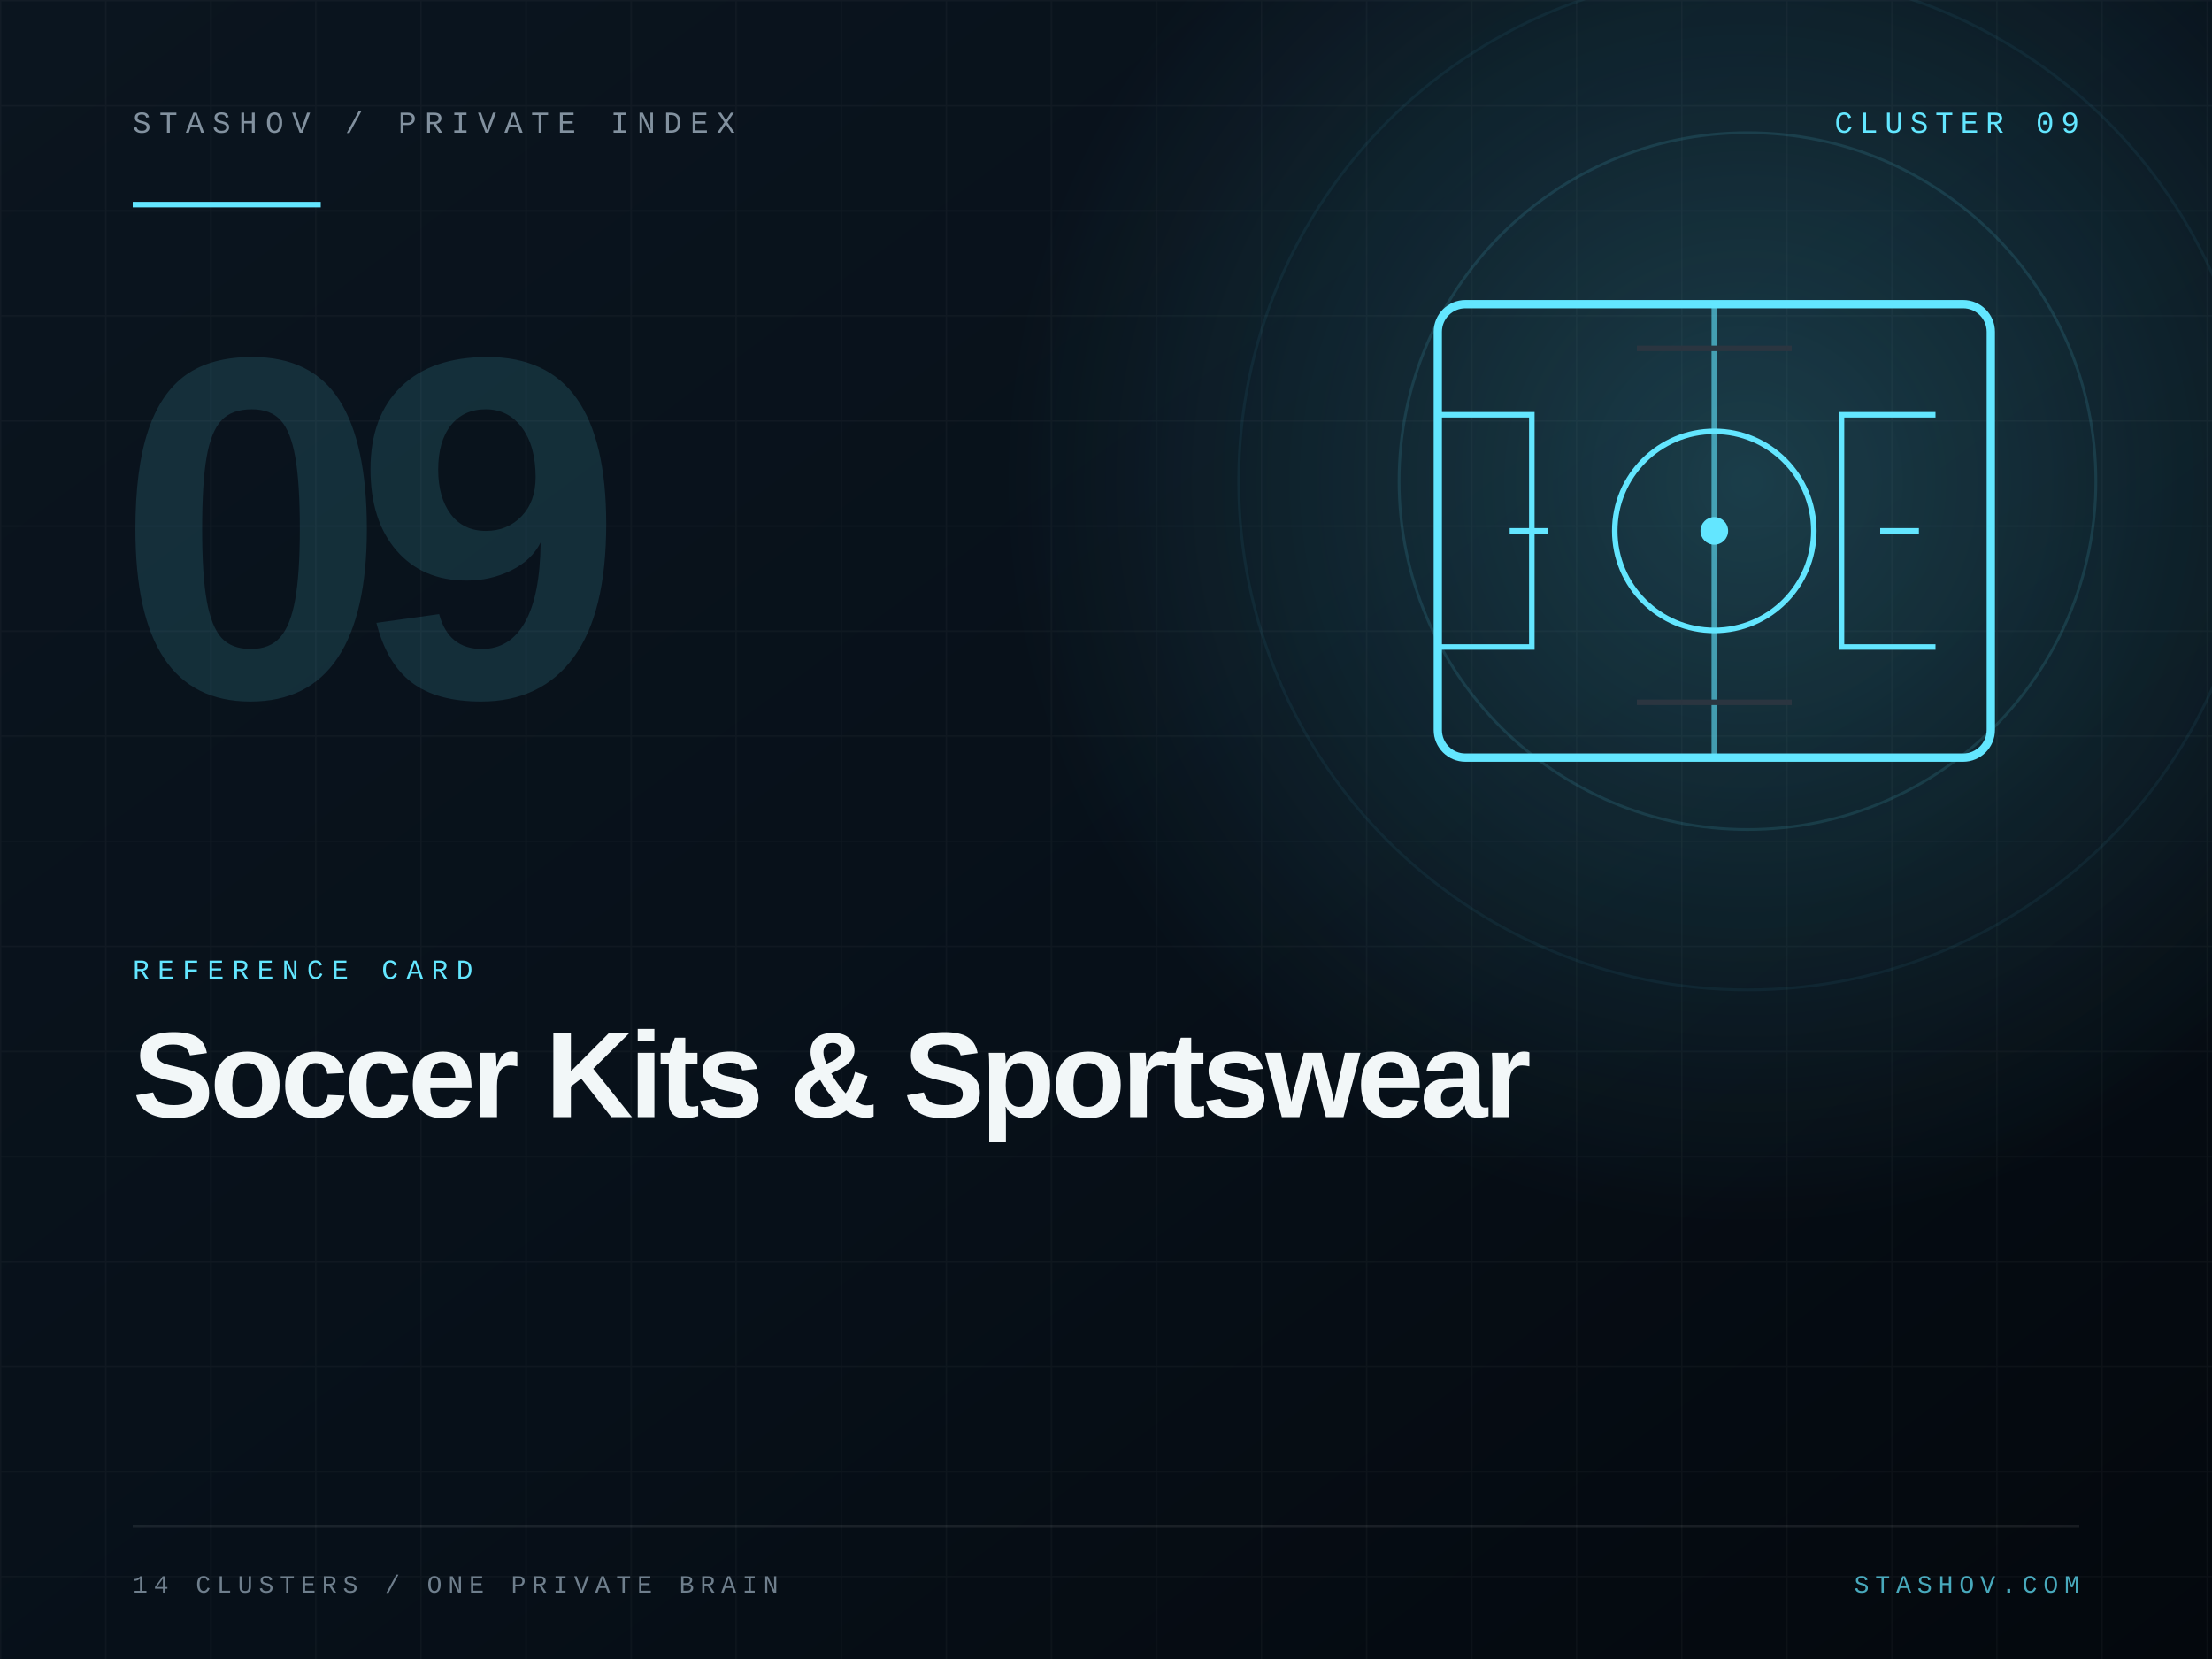
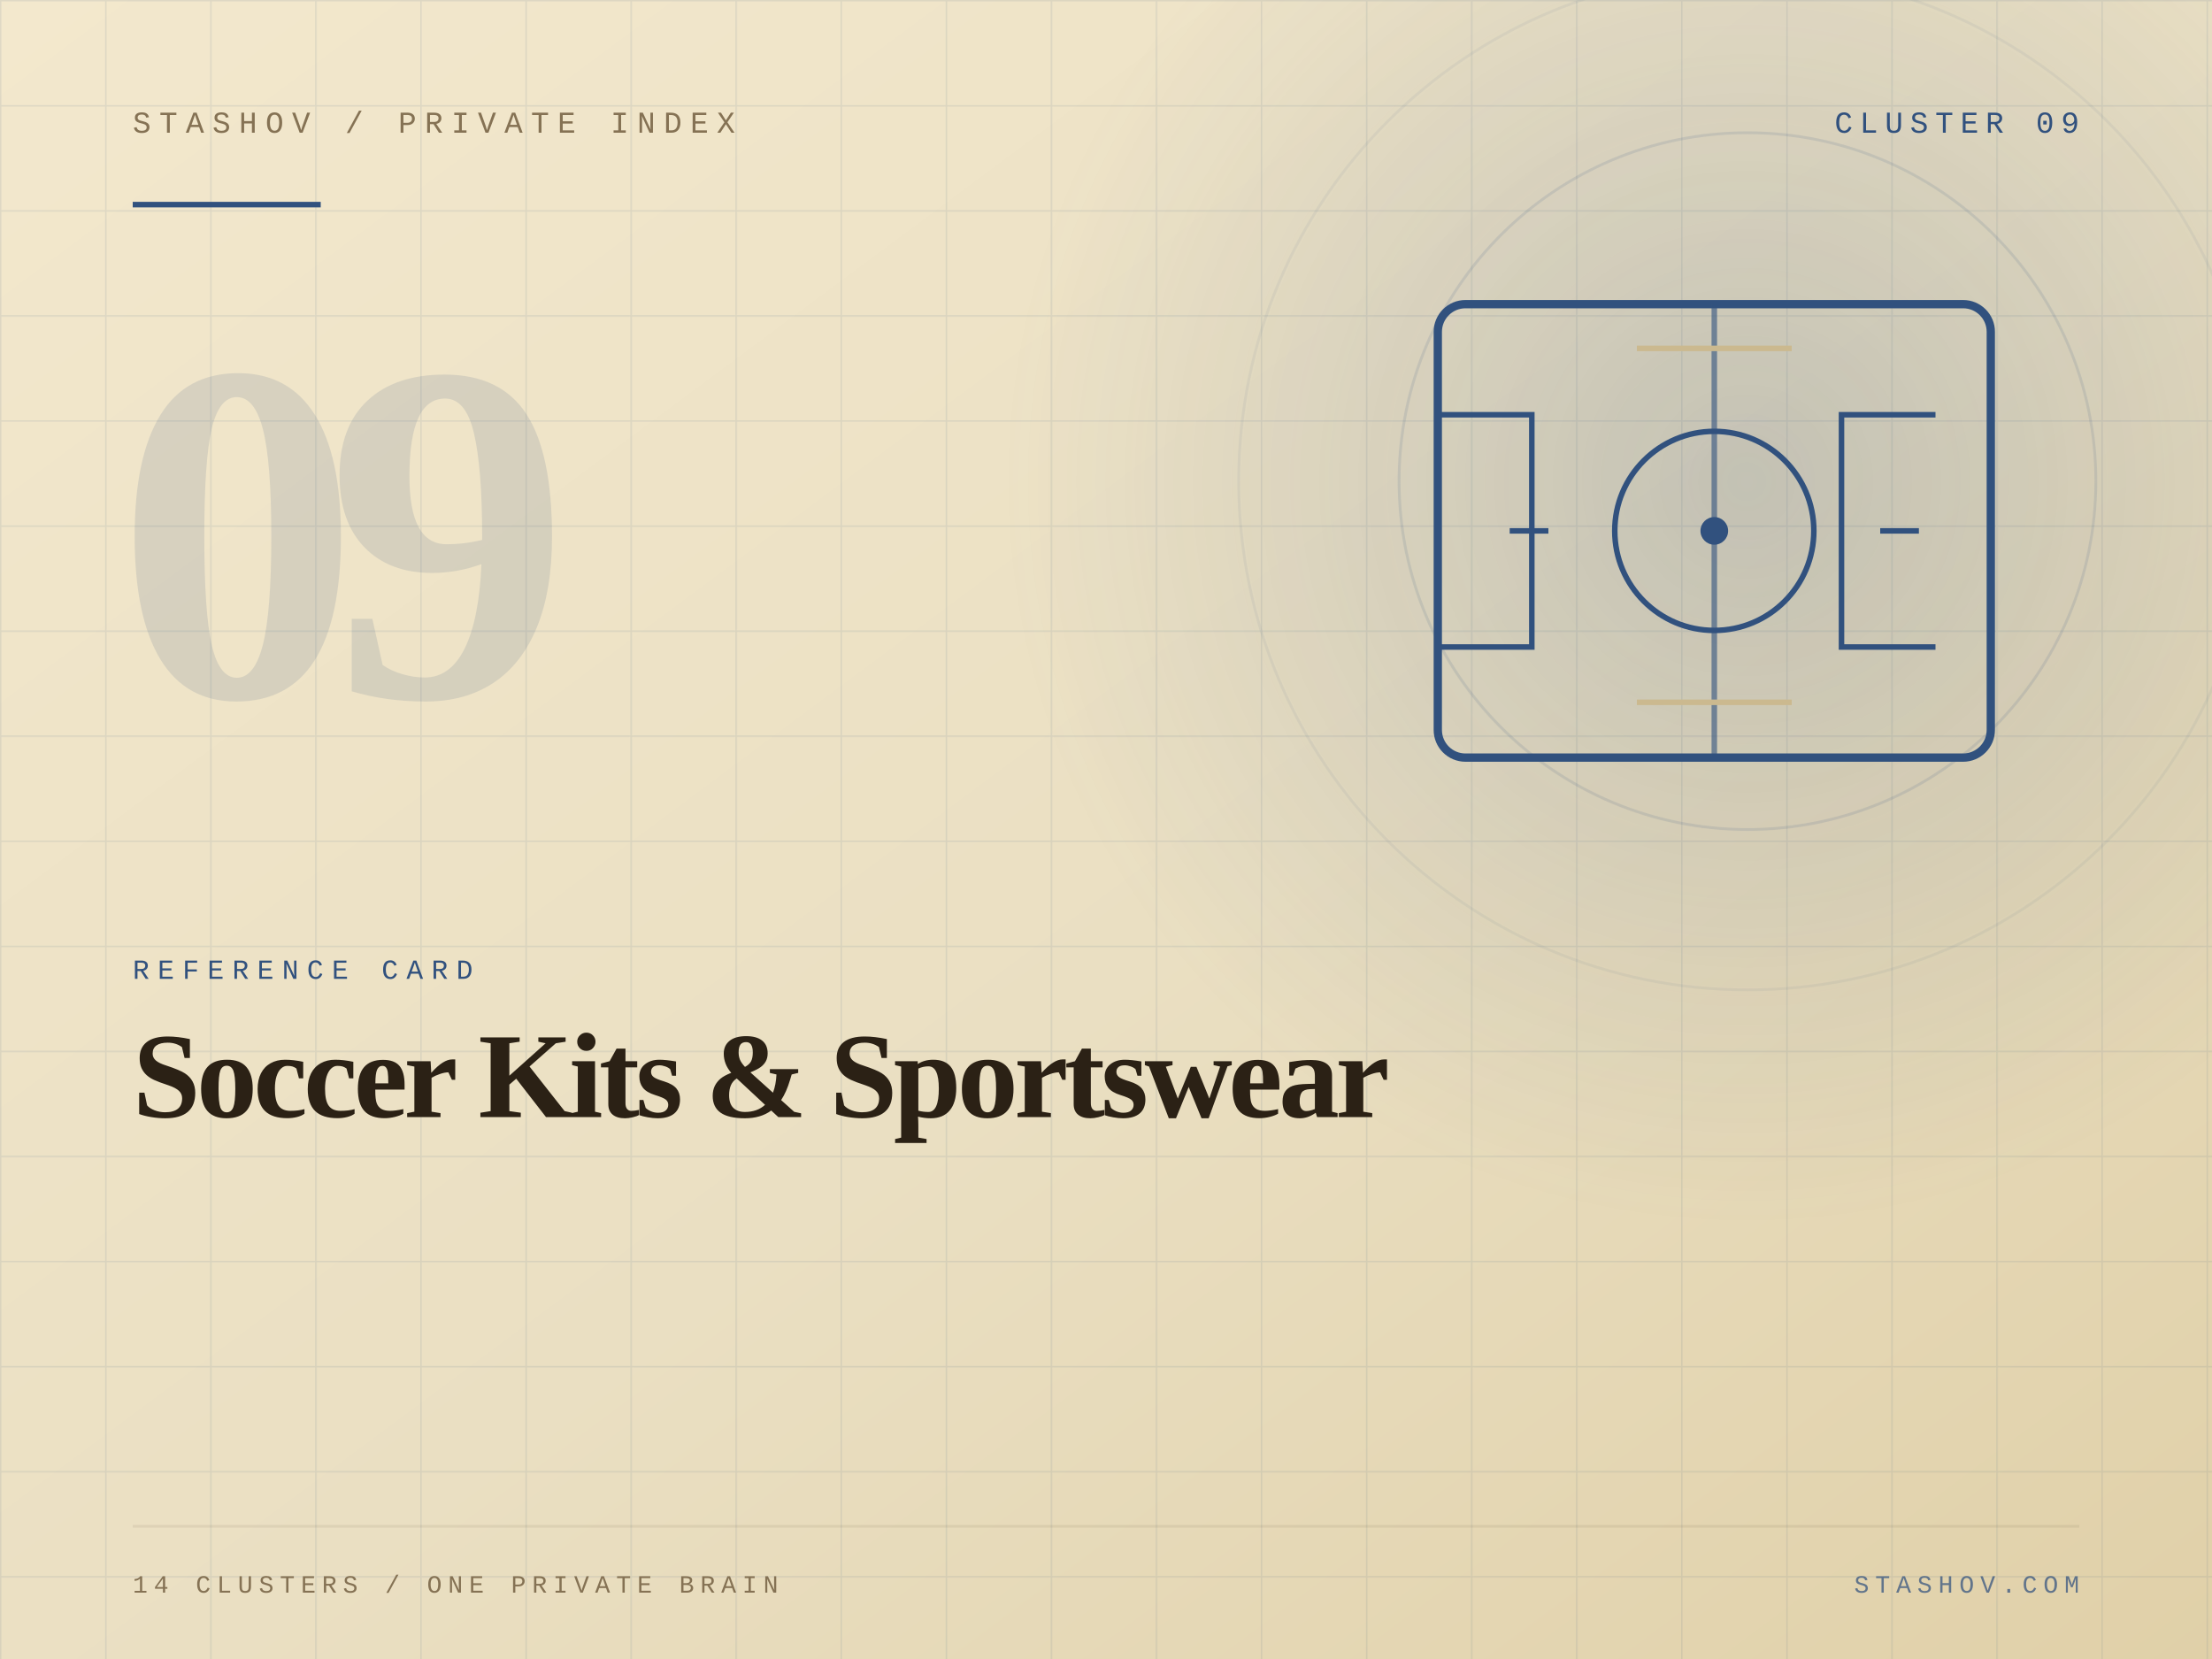
<svg xmlns="http://www.w3.org/2000/svg" width="800" height="600" viewBox="0 0 800 600" role="img" aria-label="Soccer Kits &amp; Sportswear reference card">
  <defs>
    <linearGradient id="bg" x1="0" y1="0" x2="1" y2="1">
-       <stop offset="0" stop-color="#0b151f" />
-       <stop offset="0.55" stop-color="#071019" />
-       <stop offset="1" stop-color="#04080d" />
+       <stop offset="0" stop-color="#f3e8cd" />
+       <stop offset="0.55" stop-color="#eadfc2" />
+       <stop offset="1" stop-color="#e0d0a8" />
    </linearGradient>
    <radialGradient id="glow" cx="0.5" cy="0.5" r="0.5">
-       <stop offset="0" stop-color="#63e6ff" stop-opacity="0.3" />
-       <stop offset="1" stop-color="#63e6ff" stop-opacity="0" />
+       <stop offset="0" stop-color="#31517e" stop-opacity="0.3" />
+       <stop offset="1" stop-color="#31517e" stop-opacity="0" />
    </radialGradient>
    <pattern id="grid" width="38" height="38" patternUnits="userSpaceOnUse">
-       <path d="M38 0H0V38" fill="none" stroke="#ffffff" stroke-opacity="0.035" />
+       <path d="M38 0H0V38" fill="none" stroke="#31517e" stroke-opacity="0.10" />
    </pattern>
  </defs>
  <rect width="800" height="600" fill="url(#bg)" />
  <rect width="800" height="600" fill="url(#grid)" />
  <circle cx="632" cy="174" r="270" fill="url(#glow)" opacity="0.7" />
-   <circle cx="632" cy="174" r="126" fill="none" stroke="#63e6ff" stroke-opacity="0.12" stroke-width="1" />
-   <circle cx="632" cy="174" r="184" fill="none" stroke="#63e6ff" stroke-opacity="0.06" stroke-width="1" />
-   <path d="M48 74h68" stroke="#63e6ff" stroke-width="2" />
-   <text x="48" y="48" fill="#82919f" font-family="Consolas, 'Courier New', monospace" font-size="11" letter-spacing="3">STASHOV / PRIVATE INDEX</text>
-   <text x="752" y="48" text-anchor="end" fill="#63e6ff" font-family="Consolas, 'Courier New', monospace" font-size="11" letter-spacing="2.5">CLUSTER 09</text>
-   <text x="42" y="252" fill="#63e6ff" fill-opacity="0.13" font-family="'Segoe UI', Arial, sans-serif" font-size="176" font-weight="700" letter-spacing="-12">09</text>
+   <circle cx="632" cy="174" r="126" fill="none" stroke="#31517e" stroke-opacity="0.12" stroke-width="1" />
+   <circle cx="632" cy="174" r="184" fill="none" stroke="#31517e" stroke-opacity="0.06" stroke-width="1" />
+   <path d="M48 74h68" stroke="#31517e" stroke-width="2" />
+   <text x="48" y="48" fill="#857254" font-family="Consolas, 'Courier New', monospace" font-size="11" letter-spacing="3">STASHOV / PRIVATE INDEX</text>
+   <text x="752" y="48" text-anchor="end" fill="#31517e" font-family="Consolas, 'Courier New', monospace" font-size="11" letter-spacing="2.5">CLUSTER 09</text>
+   <text x="42" y="252" fill="#31517e" fill-opacity="0.13" font-family="Georgia, 'Times New Roman', serif" font-size="176" font-weight="700" letter-spacing="-12">09</text>
  <g transform="translate(500 72)">
-     <rect x="20" y="38" width="200" height="164" rx="10" fill="none" stroke="#63e6ff" stroke-width="3" />
-     <path d="M120 38v164" stroke="#63e6ff" stroke-width="2" opacity="0.6" />
-     <circle cx="120" cy="120" r="36" fill="none" stroke="#63e6ff" stroke-width="2" />
-     <path d="M20 78h34v84H20M200 78h-34v84h34" fill="none" stroke="#63e6ff" stroke-width="2" />
-     <circle cx="120" cy="120" r="5" fill="#63e6ff" />
-     <path d="M60 120h-14M194 120h-14" stroke="#63e6ff" stroke-width="2" />
-     <path d="M92 54h56M92 182h56" stroke="#2b3540" stroke-width="2" />
+     <rect x="20" y="38" width="200" height="164" rx="10" fill="none" stroke="#31517e" stroke-width="3" />
+     <path d="M120 38v164" stroke="#31517e" stroke-width="2" opacity="0.6" />
+     <circle cx="120" cy="120" r="36" fill="none" stroke="#31517e" stroke-width="2" />
+     <path d="M20 78h34v84H20M200 78h-34v84h34" fill="none" stroke="#31517e" stroke-width="2" />
+     <circle cx="120" cy="120" r="5" fill="#31517e" />
+     <path d="M60 120h-14M194 120h-14" stroke="#31517e" stroke-width="2" />
+     <path d="M92 54h56M92 182h56" stroke="#cbb98f" stroke-width="2" />
  </g>
-   <text x="48" y="354" fill="#63e6ff" font-family="Consolas, 'Courier New', monospace" font-size="10" letter-spacing="3">REFERENCE CARD</text>
-   <text x="48" y="404" fill="#f2f7f8" font-family="'Segoe UI', Arial, sans-serif" font-size="44" font-weight="600" letter-spacing="-1.4">
+   <text x="48" y="354" fill="#31517e" font-family="Consolas, 'Courier New', monospace" font-size="10" letter-spacing="3">REFERENCE CARD</text>
+   <text x="48" y="404" fill="#2b2115" font-family="Georgia, 'Times New Roman', serif" font-size="44" font-weight="600" letter-spacing="-1.4">
    <tspan x="48" dy="0">Soccer Kits &amp; Sportswear</tspan>
  </text>
-   <path d="M48 552h704" stroke="#ffffff" stroke-opacity="0.08" />
-   <text x="48" y="576" fill="#6f7f8d" font-family="Consolas, 'Courier New', monospace" font-size="9" letter-spacing="2.2">14 CLUSTERS / ONE PRIVATE BRAIN</text>
-   <text x="752" y="576" text-anchor="end" fill="#63e6ff" fill-opacity="0.72" font-family="Consolas, 'Courier New', monospace" font-size="9" letter-spacing="2.2">STASHOV.COM</text>
+   <path d="M48 552h704" stroke="#4a3823" stroke-opacity="0.08" />
+   <text x="48" y="576" fill="#857254" font-family="Consolas, 'Courier New', monospace" font-size="9" letter-spacing="2.2">14 CLUSTERS / ONE PRIVATE BRAIN</text>
+   <text x="752" y="576" text-anchor="end" fill="#31517e" fill-opacity="0.72" font-family="Consolas, 'Courier New', monospace" font-size="9" letter-spacing="2.2">STASHOV.COM</text>
</svg>
